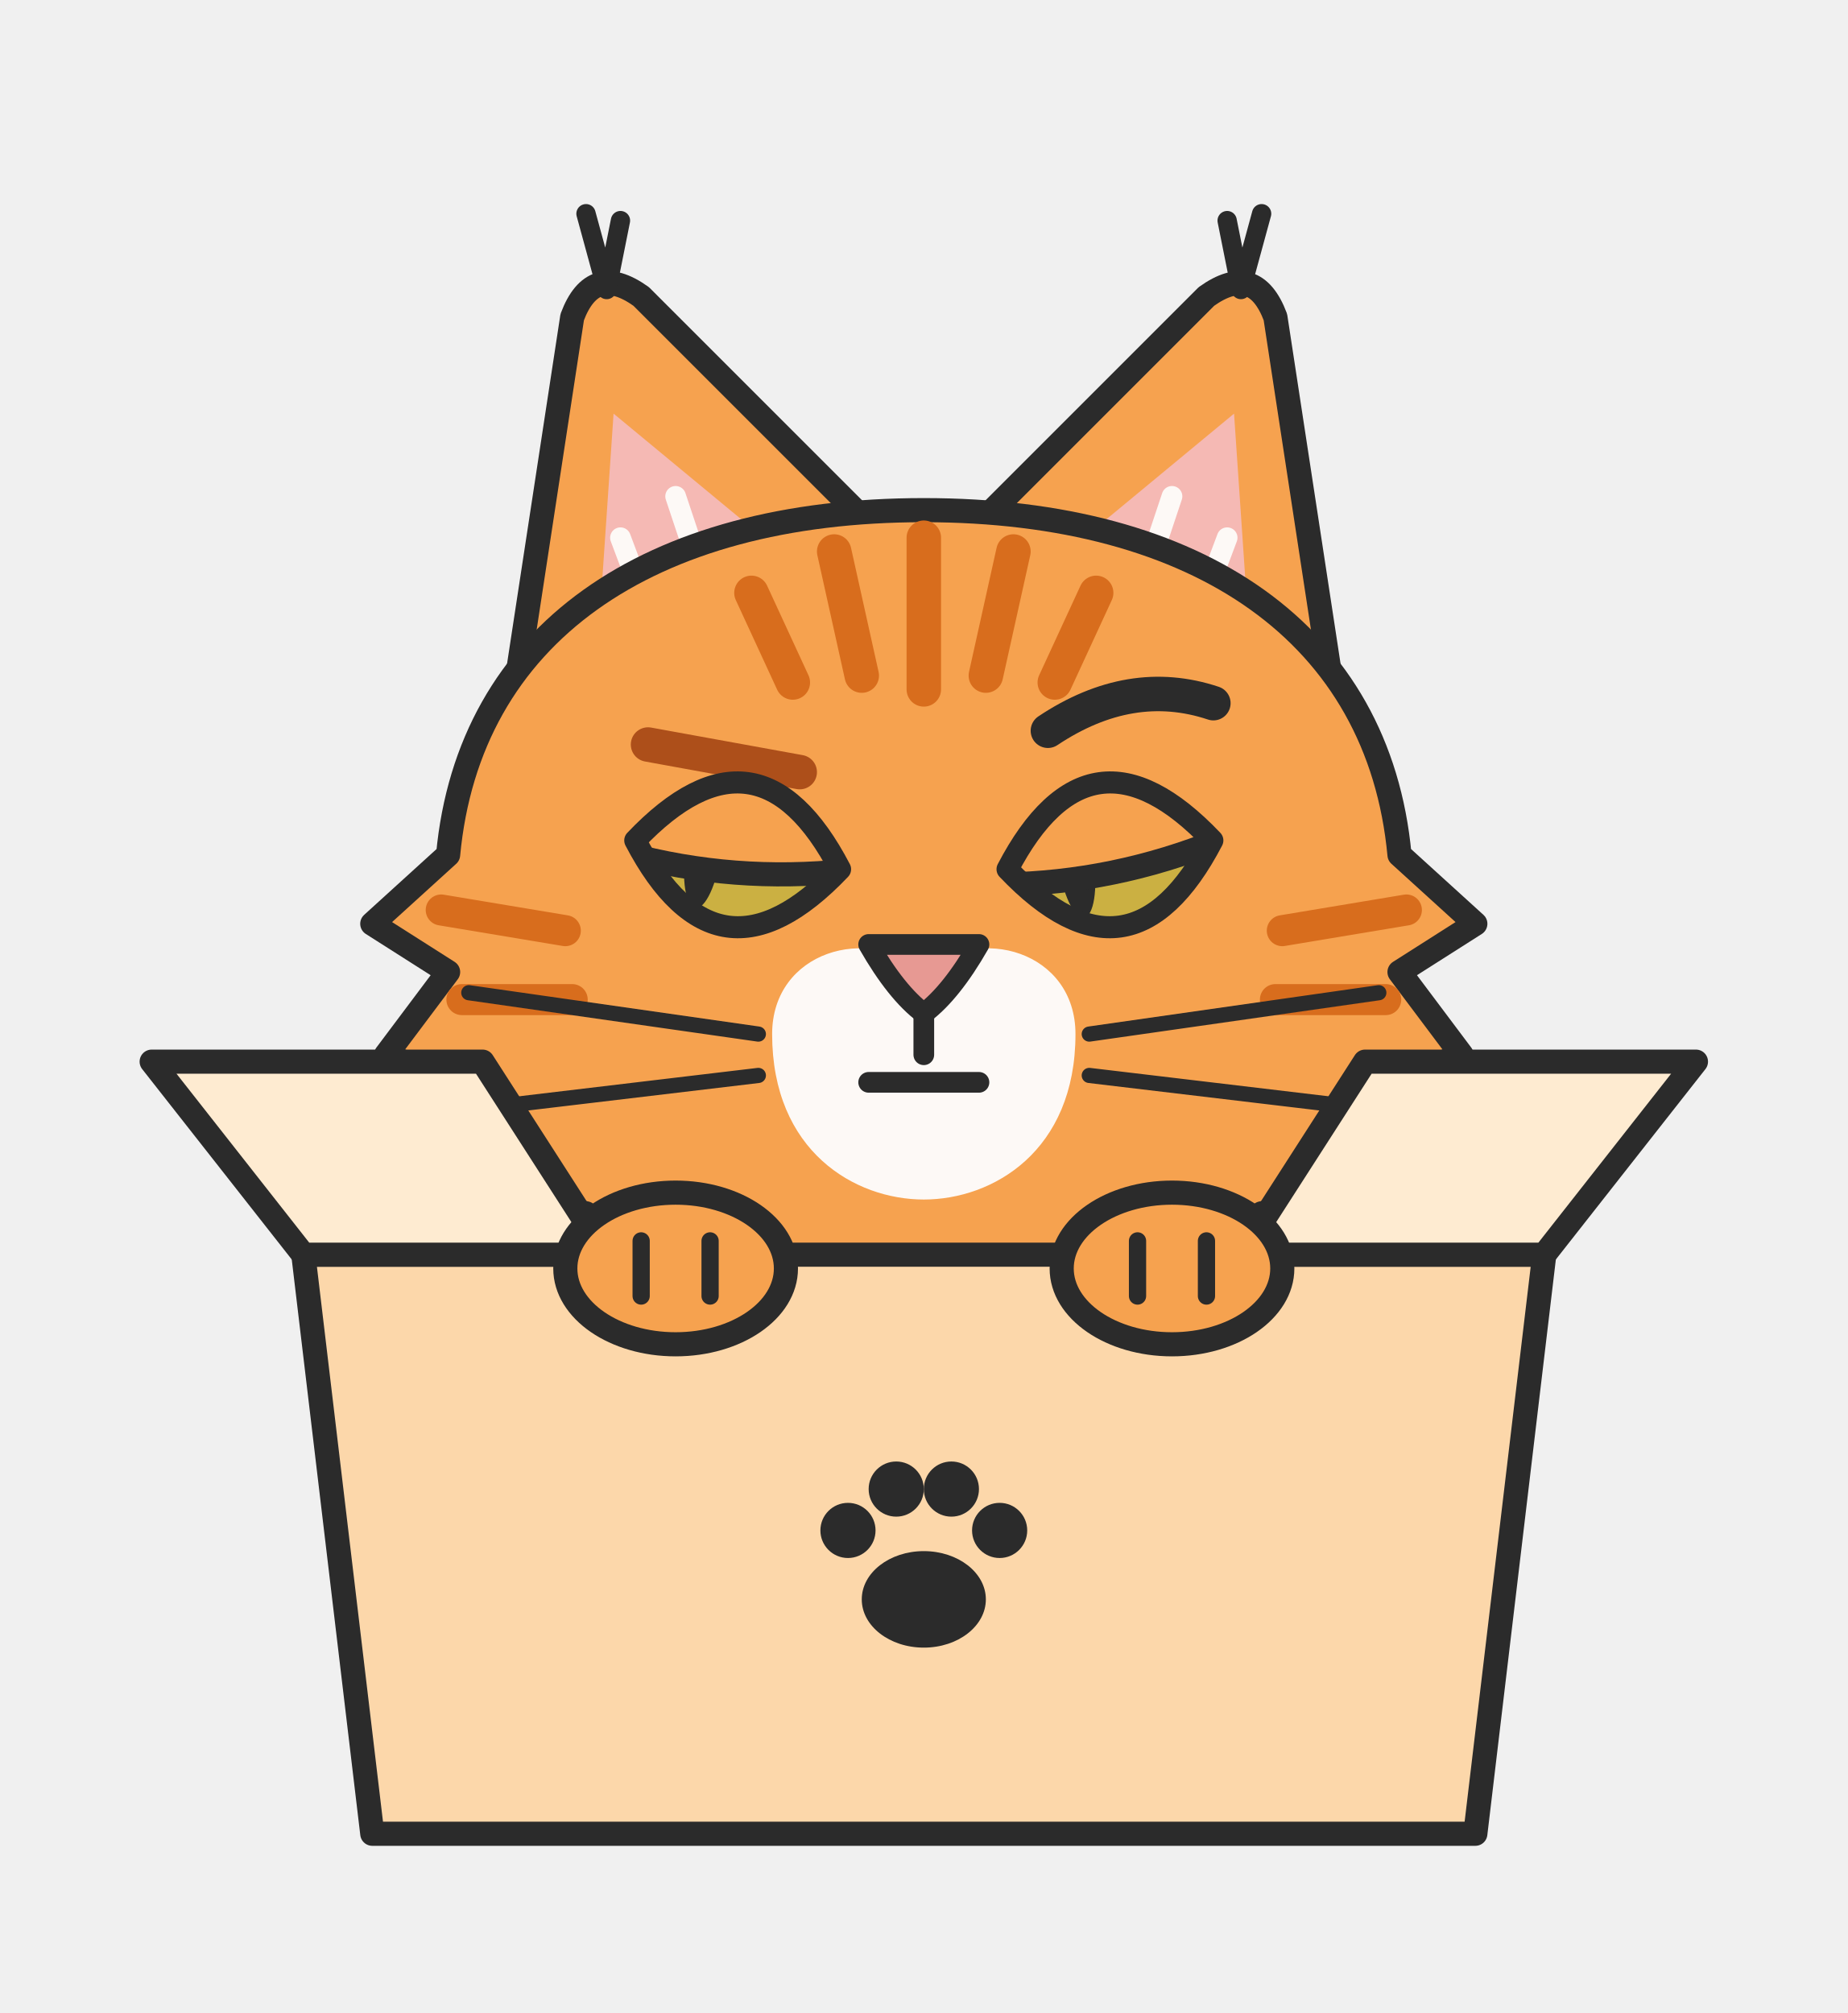
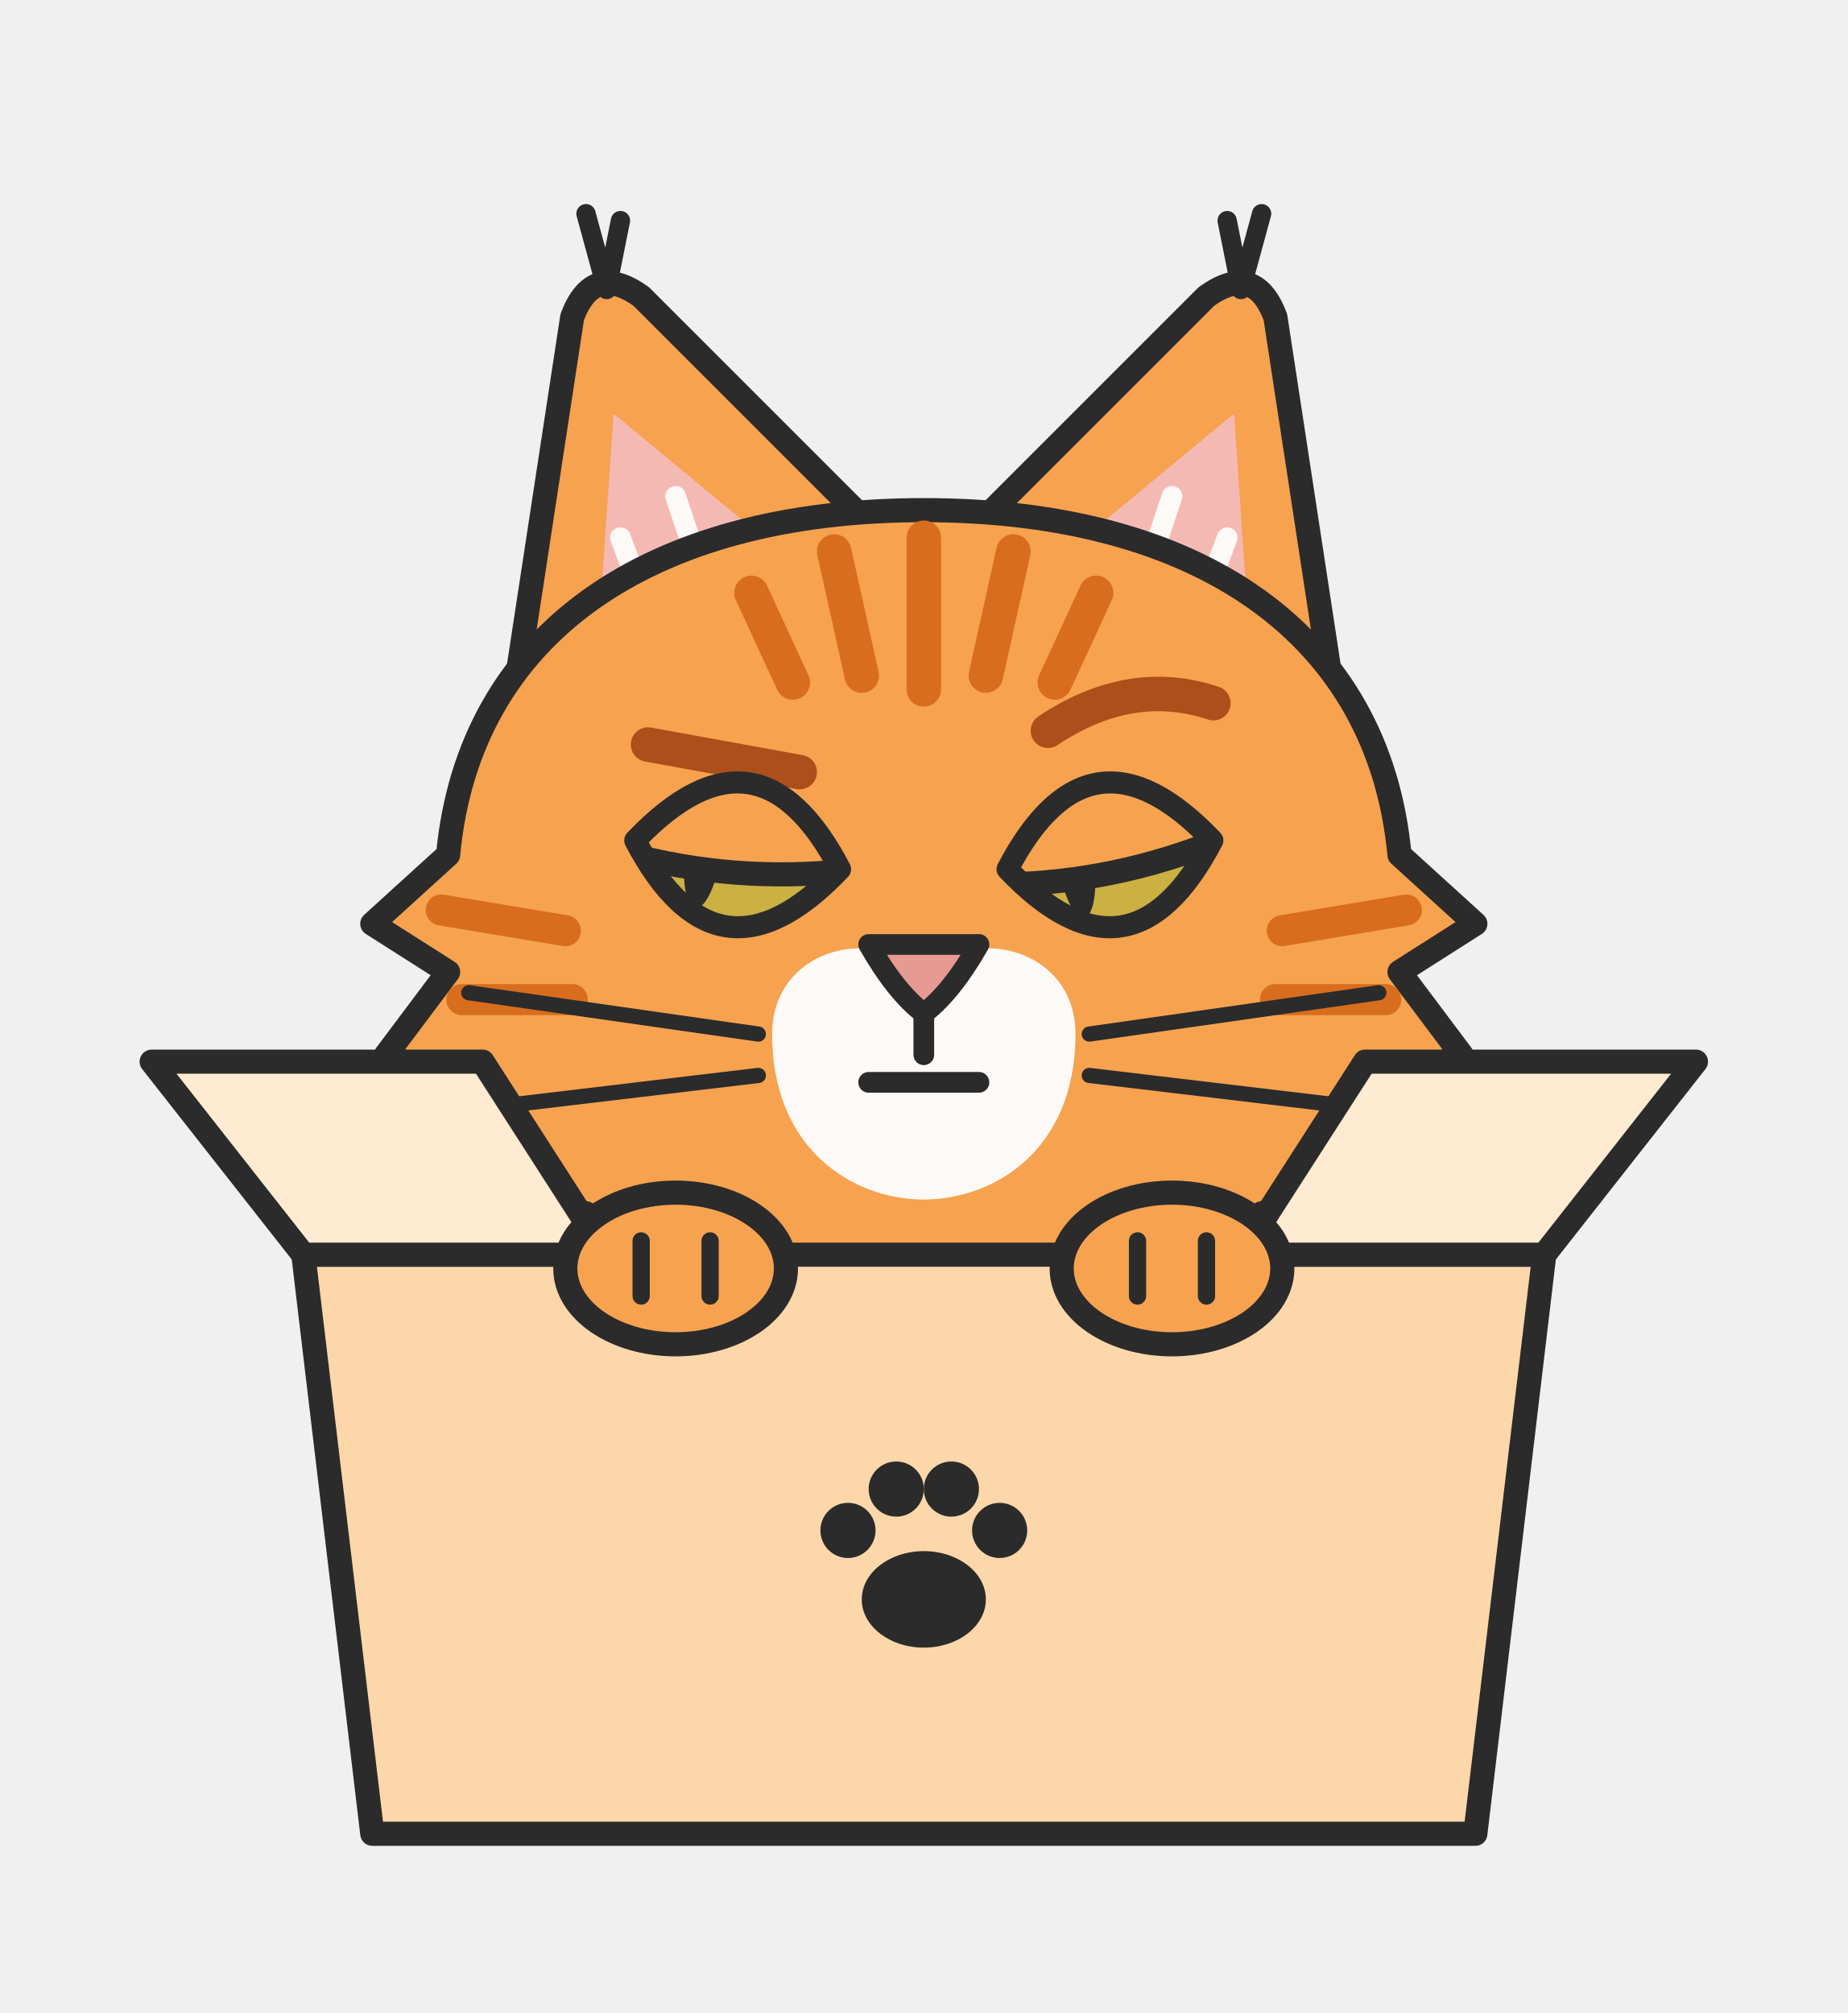
<svg xmlns="http://www.w3.org/2000/svg" class="luci luci-pose-box" viewBox="-14 -14 268 292" width="536" height="584" role="img" aria-label="Luci the cat, box">
  <g transform="translate(20 6)">
    <g class="luci-head">
      <g class="luci-ear luci-ear-r">
        <g>
          <path d="M162 98 L151 26 Q148 18 141 23 L104 60 Z" fill="#F6A24F" stroke="#2B2B2B" stroke-width="3.5" stroke-linejoin="round" stroke-linecap="round" />
          <path d="M148 84 L145 40 L116 64 Z" fill="#F5B9B4" />
          <path d="M138 74 L144 58 M130 70 L136 52" fill="none" stroke="#FDF9F6" stroke-width="3" stroke-linecap="round" stroke-linejoin="round" />
          <path d="M146 22 L149 11 M146 22 L144 12" fill="none" stroke="#2B2B2B" stroke-width="2.8" stroke-linecap="round" stroke-linejoin="round" />
        </g>
      </g>
      <g class="luci-ear luci-ear-l">
        <g>
          <path d="M38 98 L49 26 Q52 18 59 23 L96 60 Z" fill="#F6A24F" stroke="#2B2B2B" stroke-width="3.5" stroke-linejoin="round" stroke-linecap="round" />
          <path d="M52 84 L55 40 L84 64 Z" fill="#F5B9B4" />
          <path d="M62 74 L56 58 M70 70 L64 52" fill="none" stroke="#FDF9F6" stroke-width="3" stroke-linecap="round" stroke-linejoin="round" />
          <path d="M54 22 L51 11 M54 22 L56 12" fill="none" stroke="#2B2B2B" stroke-width="2.8" stroke-linecap="round" stroke-linejoin="round" />
        </g>
      </g>
      <path class="luci-face" d="M100 54 C140 54 166 72 169 104 L180 114 L169 121 L178 133 L163 139 L168 152 L149 156 C136 170 118 176 100 176 C82 176 64 170 51 156 L32 152 L37 139 L22 133 L31 121 L20 114 L31 104 C34 72 60 54 100 54 Z" fill="#F6A24F" stroke="#2B2B2B" stroke-width="3.5" stroke-linejoin="round" stroke-linecap="round" />
      <g class="luci-stripes">
        <path d="M100 58 L100 80" fill="none" stroke="#D86D1D" stroke-width="5" stroke-linecap="round" stroke-linejoin="round" />
        <path d="M87 60 L91 78" fill="none" stroke="#D86D1D" stroke-width="5" stroke-linecap="round" stroke-linejoin="round" />
        <path d="M113 60 L109 78" fill="none" stroke="#D86D1D" stroke-width="5" stroke-linecap="round" stroke-linejoin="round" />
        <path d="M75 66 L81 79" fill="none" stroke="#D86D1D" stroke-width="5" stroke-linecap="round" stroke-linejoin="round" />
        <path d="M125 66 L119 79" fill="none" stroke="#D86D1D" stroke-width="5" stroke-linecap="round" stroke-linejoin="round" />
        <path d="M30 112 L48 115" fill="none" stroke="#D86D1D" stroke-width="4.5" stroke-linecap="round" stroke-linejoin="round" />
        <path d="M33 125 L49 125" fill="none" stroke="#D86D1D" stroke-width="4.5" stroke-linecap="round" stroke-linejoin="round" />
        <path d="M170 112 L152 115" fill="none" stroke="#D86D1D" stroke-width="4.5" stroke-linecap="round" stroke-linejoin="round" />
        <path d="M167 125 L151 125" fill="none" stroke="#D86D1D" stroke-width="4.5" stroke-linecap="round" stroke-linejoin="round" />
      </g>
      <path class="luci-muzzle" d="M78 130 C78 118 92 114 100 121 C108 114 122 118 122 130 C122 147 110 154 100 154 C90 154 78 147 78 130 Z" fill="#FDF9F6" />
      <g class="luci-brows">
        <path d="M60 88 L82 92" fill="none" stroke="#AD4F1A" stroke-width="5" stroke-linecap="round" stroke-linejoin="round" />
-         <path d="M118 86 Q130 78 142 82" fill="none" stroke="#2B2B2B" stroke-width="5" stroke-linecap="round" stroke-linejoin="round" />
+         <path d="M118 86 Q130 78 142 82" fill="none" stroke="#AD4F1A" stroke-width="5" stroke-linecap="round" stroke-linejoin="round" />
      </g>
      <g class="luci-eye luci-eye-l">
        <g transform="rotate(8 73 104)">
          <clipPath id="boxe1">
            <path d="M58 104 Q73 83 88 104 Q73 125 58 104 Z" />
          </clipPath>
          <path d="M58 104 Q73 83 88 104 Q73 125 58 104 Z" fill="#CBB042" />
          <g class="luci-pupil">
            <ellipse cx="68" cy="104" rx="2.6" ry="8.5" fill="#2B2B2B" />
            <circle cx="72" cy="101" r="2.2" fill="#FFFFFF" />
          </g>
          <g clip-path="url(#boxe1)">
            <rect x="56" y="90" width="34" height="15.1" fill="#F6A24F" />
            <path d="M57 106.1 Q73 108.1 89 104.1" fill="none" stroke="#2B2B2B" stroke-width="3.5" stroke-linecap="round" stroke-linejoin="round" />
          </g>
          <path d="M58 104 Q73 83 88 104 Q73 125 58 104 Z" fill="none" stroke="#2B2B2B" stroke-width="3.2" stroke-linejoin="round" stroke-linecap="round" />
        </g>
      </g>
      <g class="luci-eye luci-eye-r">
        <g transform="rotate(-8 127 104)">
          <clipPath id="boxe2">
            <path d="M112 104 Q127 83 142 104 Q127 125 112 104 Z" />
          </clipPath>
          <path d="M112 104 Q127 83 142 104 Q127 125 112 104 Z" fill="#CBB042" />
          <g class="luci-pupil">
            <ellipse cx="122" cy="104" rx="2.6" ry="8.5" fill="#2B2B2B" />
            <circle cx="126" cy="101" r="2.2" fill="#FFFFFF" />
          </g>
          <g clip-path="url(#boxe2)">
            <rect x="110" y="90" width="34" height="15.1" fill="#F6A24F" />
            <path d="M111 106.1 Q127 108.1 143 104.1" fill="none" stroke="#2B2B2B" stroke-width="3.5" stroke-linecap="round" stroke-linejoin="round" />
          </g>
          <path d="M112 104 Q127 83 142 104 Q127 125 112 104 Z" fill="none" stroke="#2B2B2B" stroke-width="3.2" stroke-linejoin="round" stroke-linecap="round" />
        </g>
      </g>
      <path class="luci-nose" d="M92 117 L108 117 Q104 124 100 127 Q96 124 92 117 Z" fill="#E79993" stroke="#2B2B2B" stroke-width="3" stroke-linejoin="round" />
      <g class="luci-mouth">
        <path d="M100 127 L100 133" fill="none" stroke="#2B2B2B" stroke-width="3" stroke-linecap="round" stroke-linejoin="round" />
        <path d="M92 137 L108 137" fill="none" stroke="#2B2B2B" stroke-width="3" stroke-linecap="round" stroke-linejoin="round" />
      </g>
      <g class="luci-whiskers">
        <path d="M76 130 L34 124" fill="none" stroke="#2B2B2B" stroke-width="2.2" stroke-linecap="round" stroke-linejoin="round" />
        <path d="M124 130 L166 124" fill="none" stroke="#2B2B2B" stroke-width="2.2" stroke-linecap="round" stroke-linejoin="round" />
        <path d="M76 136 L34 141" fill="none" stroke="#2B2B2B" stroke-width="2.2" stroke-linecap="round" stroke-linejoin="round" />
        <path d="M124 136 L166 141" fill="none" stroke="#2B2B2B" stroke-width="2.2" stroke-linecap="round" stroke-linejoin="round" />
      </g>
    </g>
  </g>
  <g class="luci-box">
    <path d="M30 168 L210 168 L200 252 L40 252 Z" fill="#FCD7AA" stroke="#2B2B2B" stroke-width="3.5" stroke-linejoin="round" stroke-linecap="round" />
    <path d="M30 168 L8 140 L56 140 L74 168 Z" fill="#FEEBD1" stroke="#2B2B2B" stroke-width="3.5" stroke-linejoin="round" stroke-linecap="round" />
    <path d="M210 168 L232 140 L184 140 L166 168 Z" fill="#FEEBD1" stroke="#2B2B2B" stroke-width="3.5" stroke-linejoin="round" stroke-linecap="round" />
    <g transform="translate(120 212)">
      <ellipse cx="0" cy="6" rx="9" ry="7" fill="#2B2B2B" />
      <circle cx="-11" cy="-4" r="4" fill="#2B2B2B" />
      <circle cx="-4" cy="-10" r="4" fill="#2B2B2B" />
      <circle cx="4" cy="-10" r="4" fill="#2B2B2B" />
      <circle cx="11" cy="-4" r="4" fill="#2B2B2B" />
    </g>
  </g>
  <g class="luci-paws">
    <ellipse cx="84" cy="170" rx="16" ry="11" fill="#F6A24F" stroke="#2B2B2B" stroke-width="3.5" stroke-linejoin="round" stroke-linecap="round" />
    <path d="M79 166 L79 174 M89 166 L89 174" fill="none" stroke="#2B2B2B" stroke-width="2.5" stroke-linecap="round" stroke-linejoin="round" />
    <ellipse cx="156" cy="170" rx="16" ry="11" fill="#F6A24F" stroke="#2B2B2B" stroke-width="3.5" stroke-linejoin="round" stroke-linecap="round" />
    <path d="M151 166 L151 174 M161 166 L161 174" fill="none" stroke="#2B2B2B" stroke-width="2.5" stroke-linecap="round" stroke-linejoin="round" />
  </g>
</svg>
